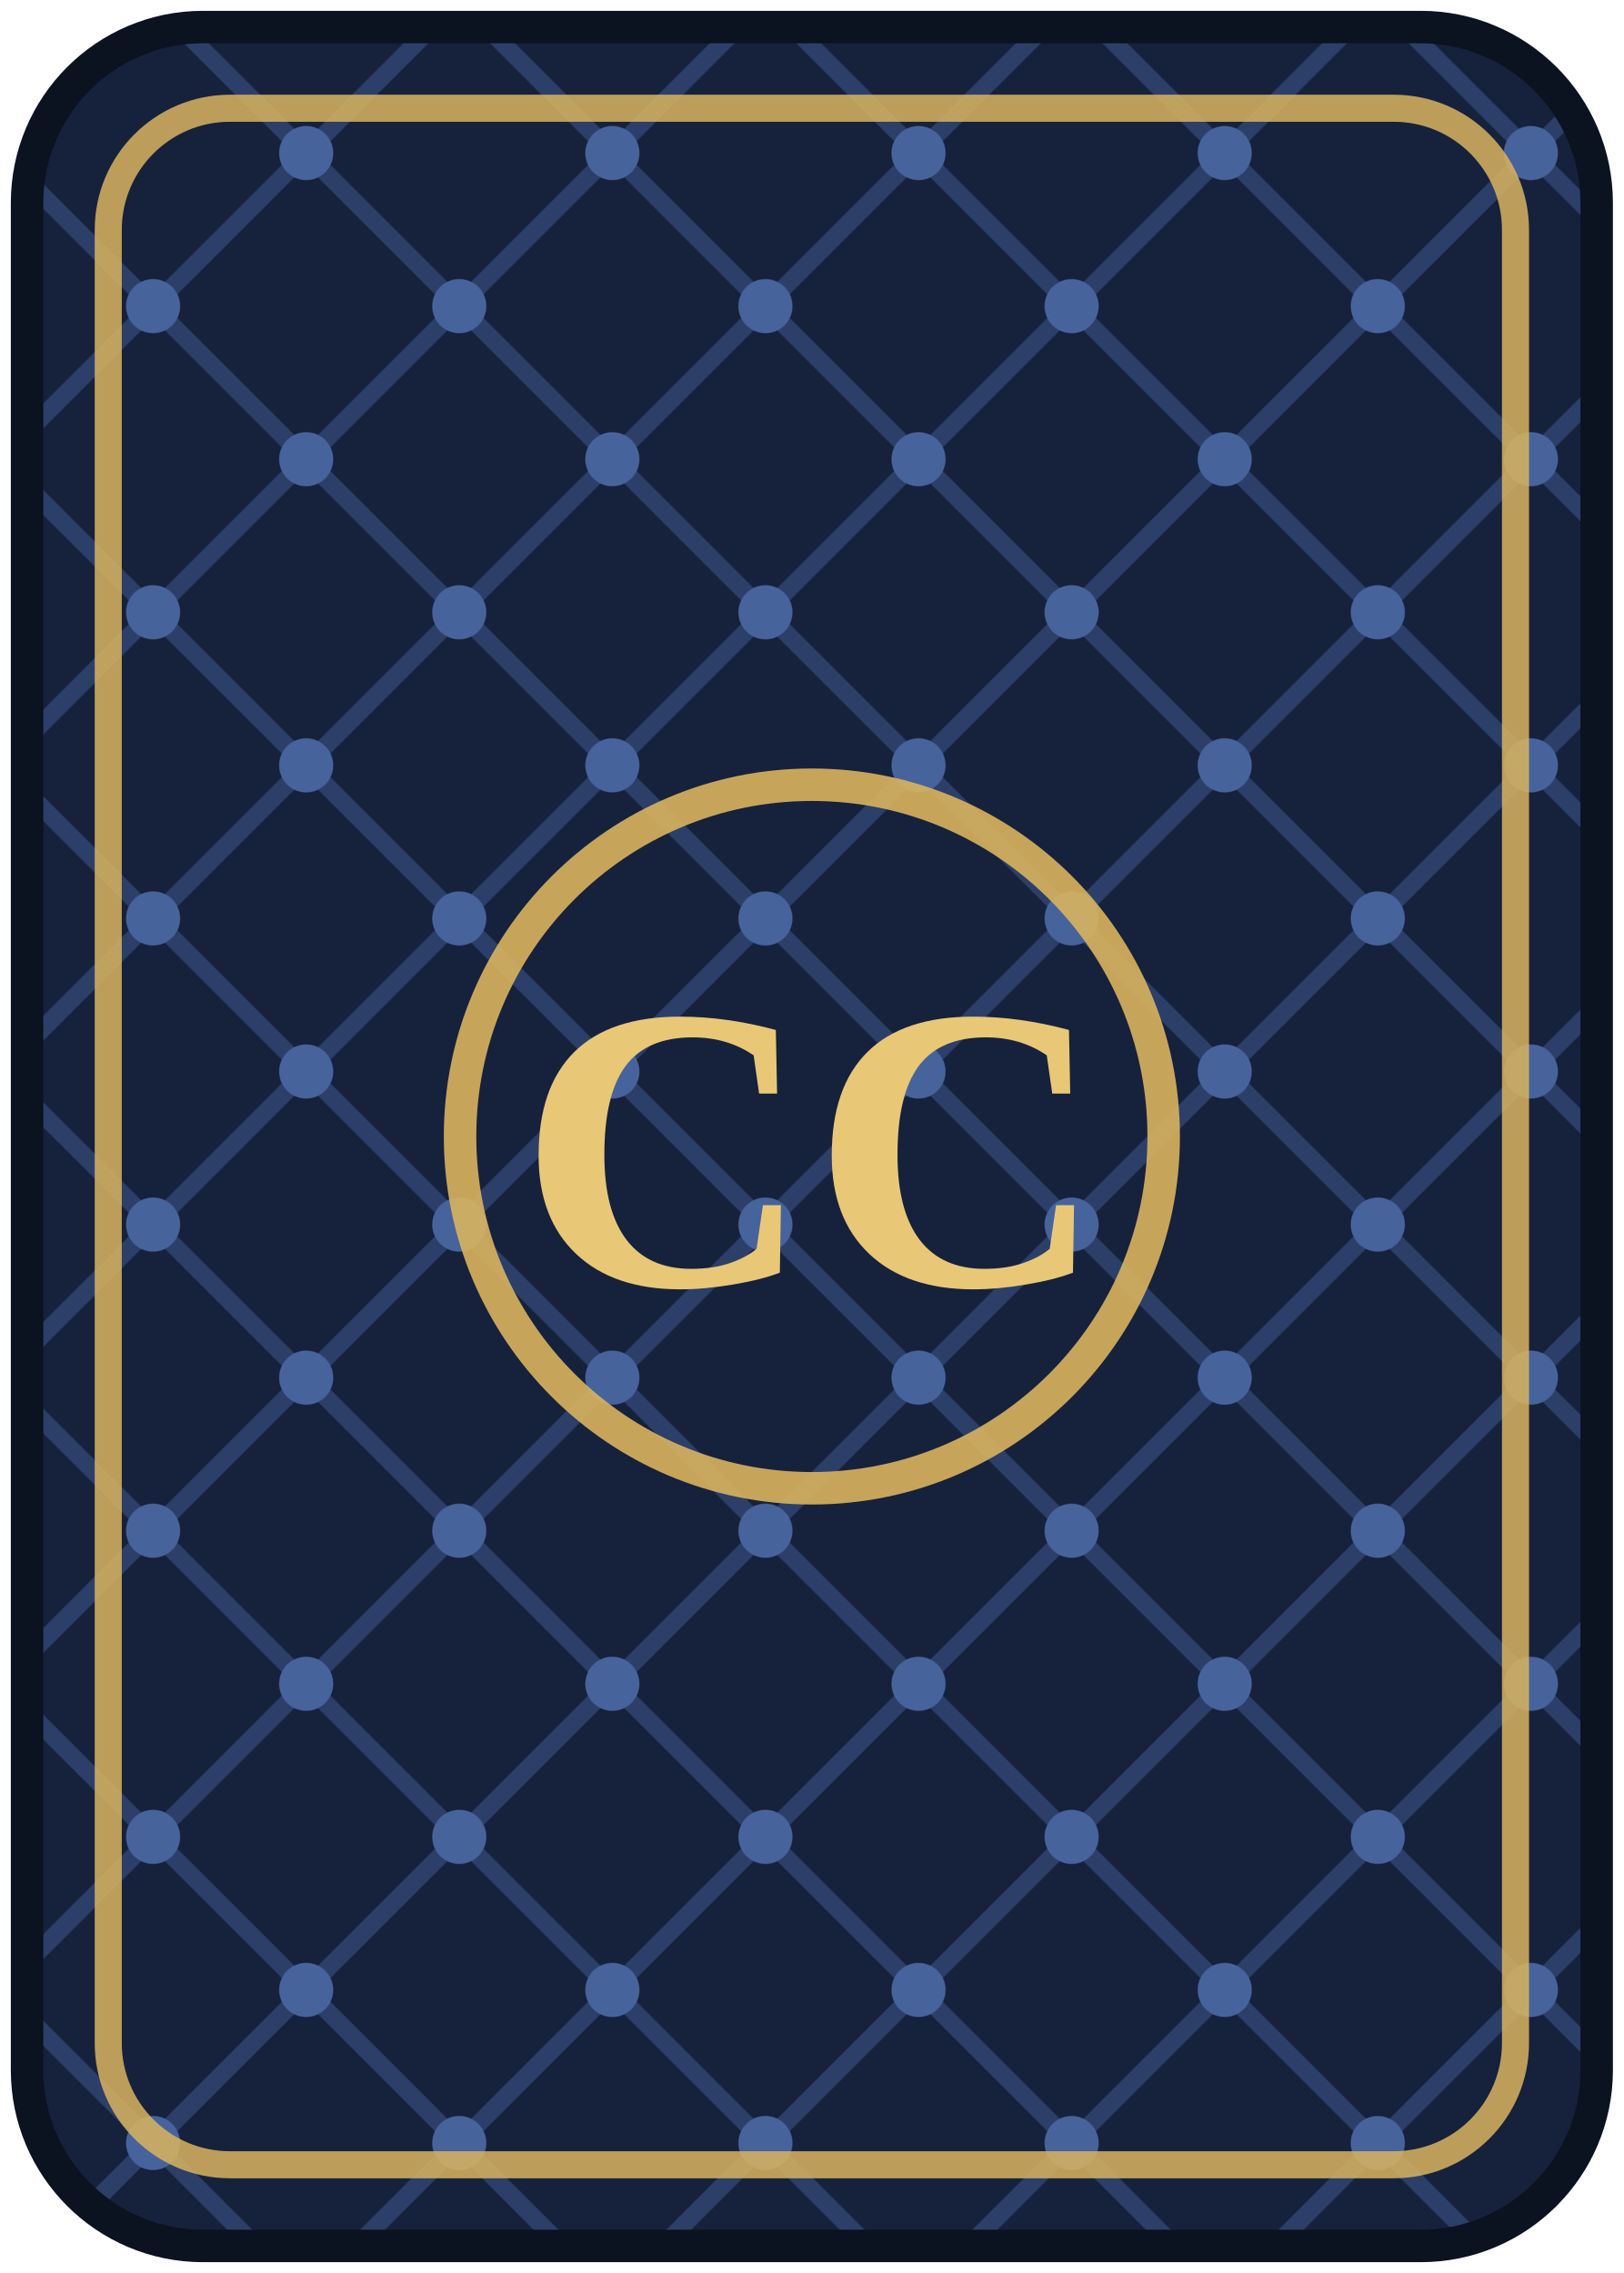
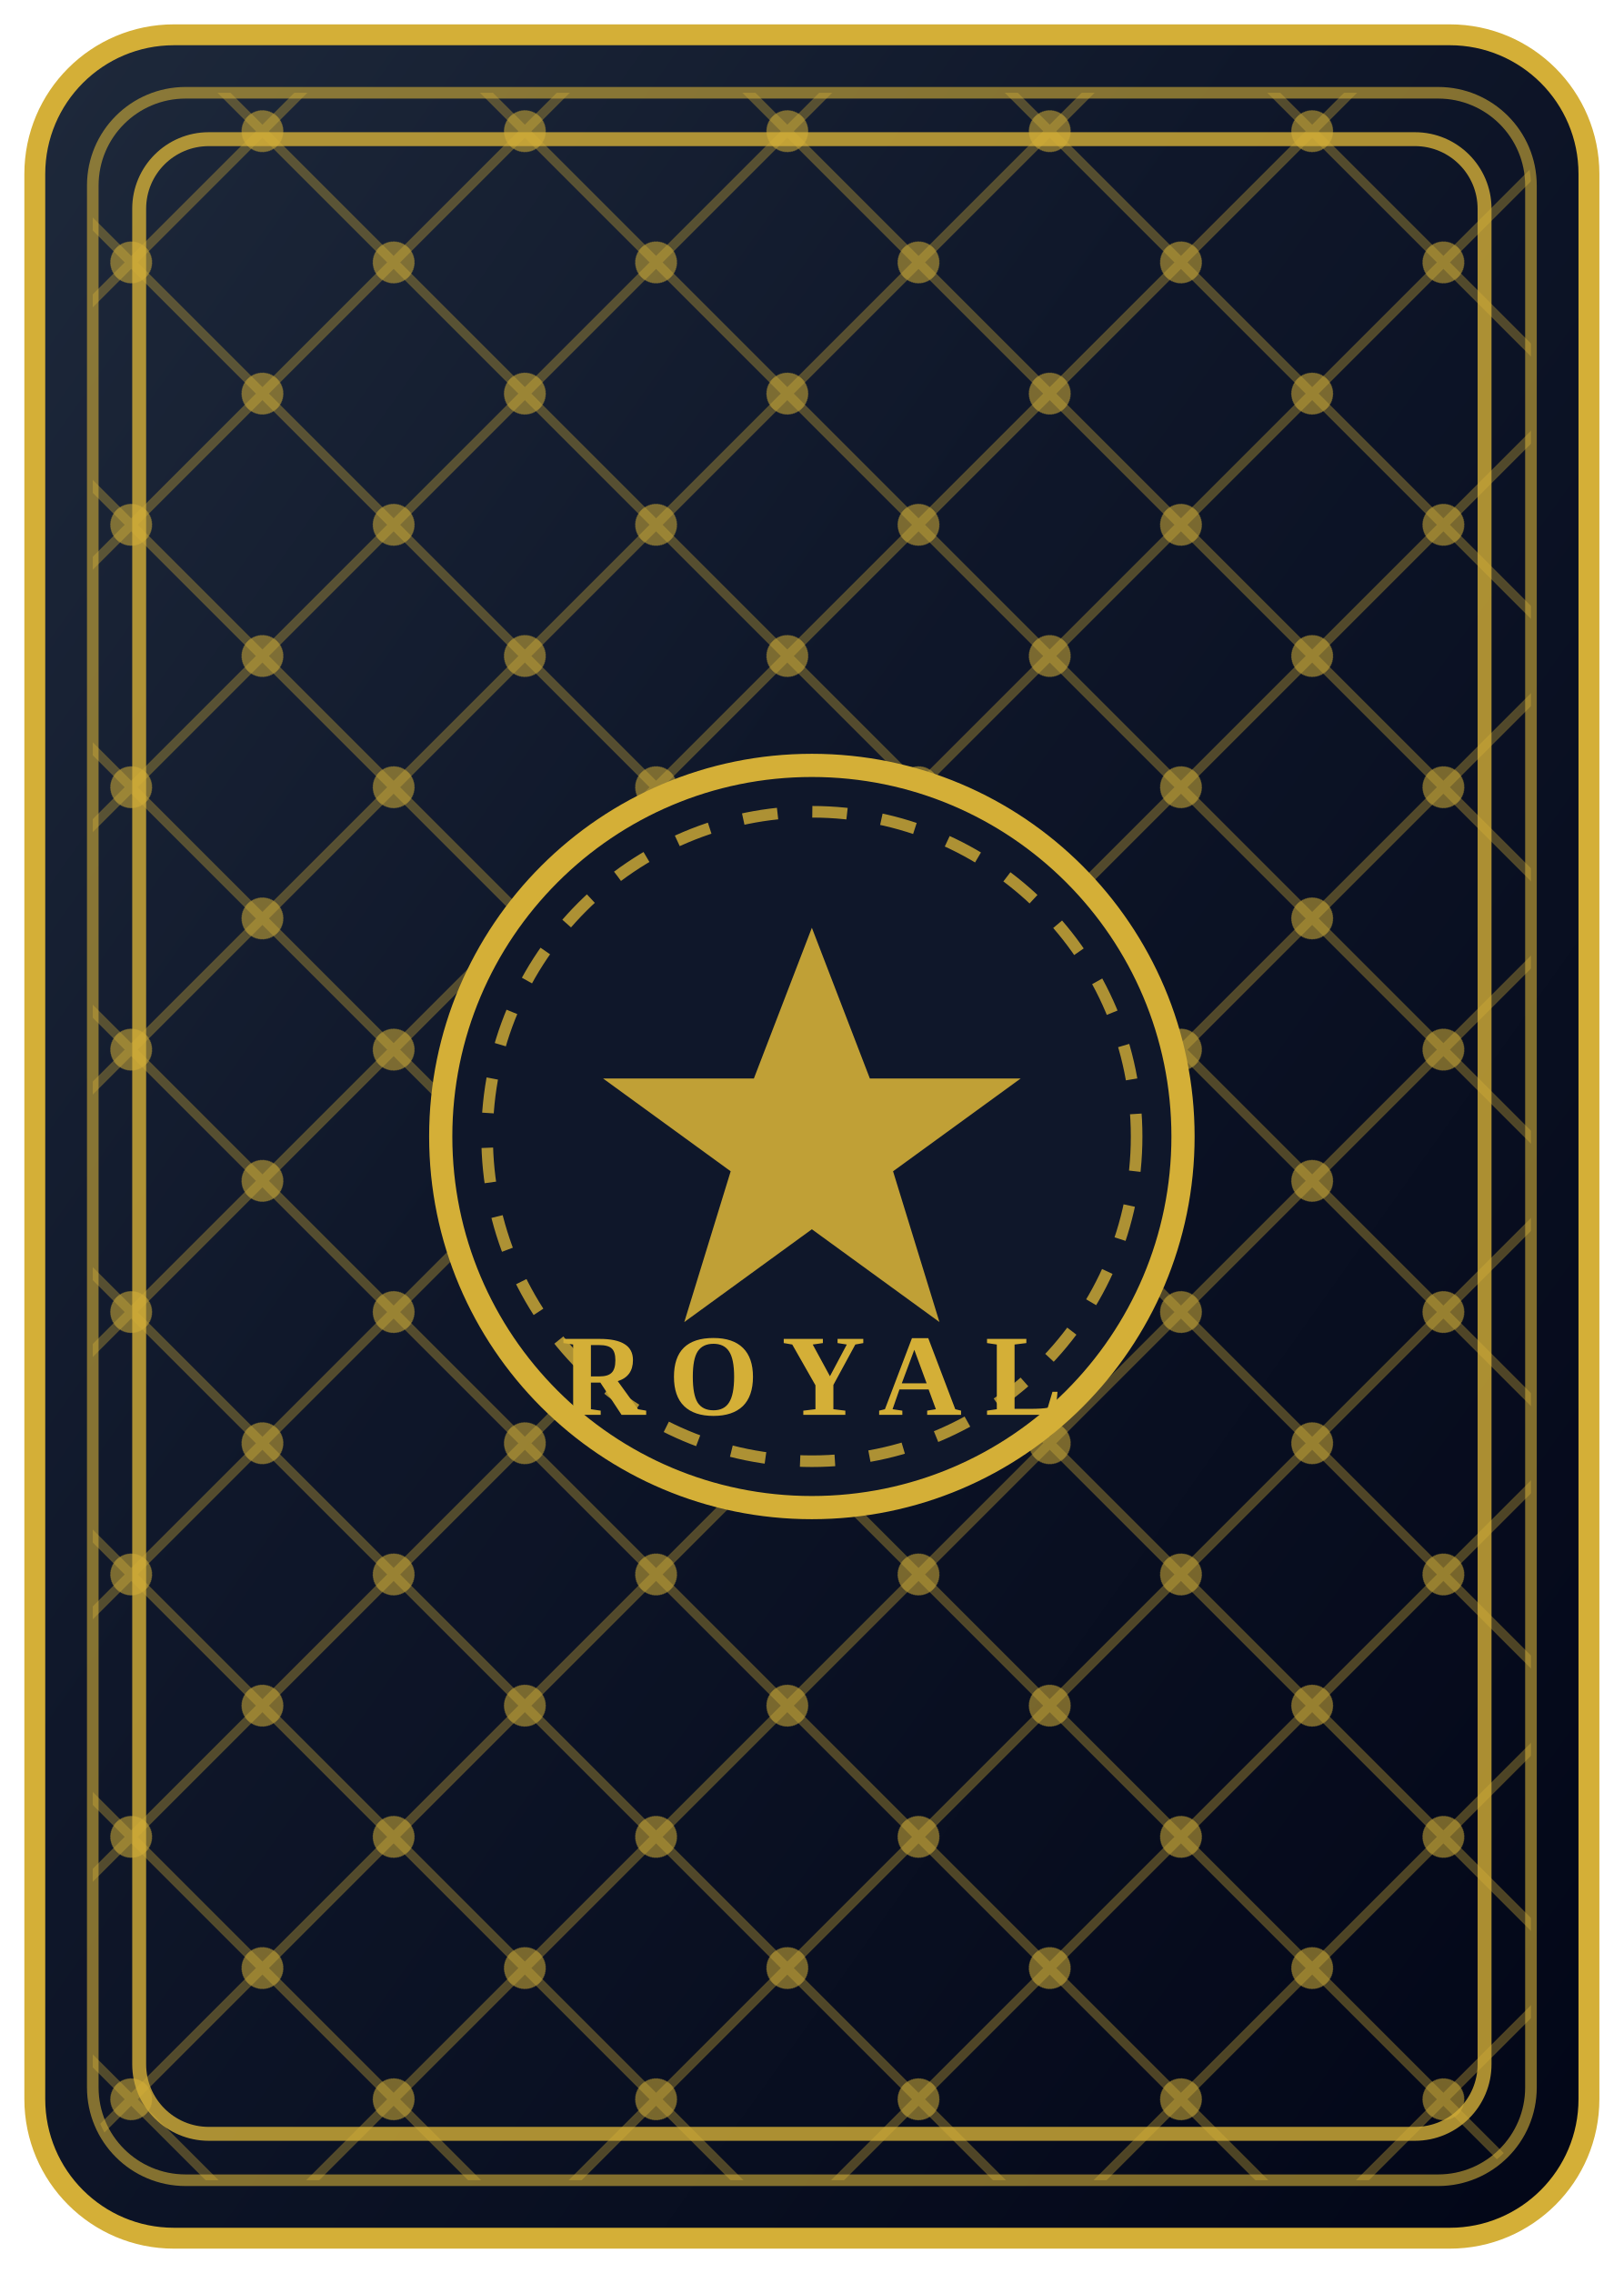
- <svg xmlns="http://www.w3.org/2000/svg" viewBox="0 0 120 168" width="120" height="168">
+ <svg xmlns="http://www.w3.org/2000/svg" viewBox="0 0 140 196" width="140" height="196">
  <defs>
-     <pattern id="lattice" width="16" height="16" patternUnits="userSpaceOnUse" patternTransform="rotate(45)">
-       <rect width="16" height="16" fill="#16213c" />
-       <path d="M0 8h16M8 0v16" stroke="#2c3f68" stroke-width="1.3" />
-       <circle cx="8" cy="8" r="2" fill="#47639c" />
+     <linearGradient id="backGrad" x1="0%" y1="0%" x2="100%" y2="100%">
+       <stop offset="0%" stop-color="#1e293b" />
+       <stop offset="40%" stop-color="#0f172a" />
+       <stop offset="100%" stop-color="#020617" />
+     </linearGradient>
+     <pattern id="luxLattice" width="16" height="16" patternUnits="userSpaceOnUse" patternTransform="rotate(45)">
+       <rect width="16" height="16" fill="transparent" />
+       <path d="M0 8 h16 M8 0 v16" stroke="#d4af37" stroke-width="0.8" opacity="0.35" />
+       <circle cx="8" cy="8" r="1.8" fill="#d4af37" opacity="0.55" />
    </pattern>
  </defs>
-   <rect x="2" y="2" width="116" height="164" rx="13" fill="url(#lattice)" stroke="#0b1220" stroke-width="2.4" />
-   <rect x="8" y="8" width="104" height="152" rx="9" fill="none" stroke="#d9b45f" stroke-opacity="0.85" stroke-width="2" />
-   <circle cx="60" cy="84" r="26" fill="none" stroke="#d9b45f" stroke-opacity="0.9" stroke-width="2.4" />
-   <text x="60" y="95" text-anchor="middle" font-family="Georgia,'Times New Roman',serif" font-size="30" font-weight="700" fill="#e8c877">CC</text>
+   <rect x="3" y="3" width="134" height="190" rx="12" fill="url(#backGrad)" stroke="#d4af37" stroke-width="1.8" />
+   <rect x="8" y="8" width="124" height="180" rx="8" fill="url(#luxLattice)" stroke="#d4af37" stroke-width="1" stroke-opacity="0.6" />
+   <rect x="12" y="12" width="116" height="172" rx="6" fill="none" stroke="#d4af37" stroke-width="1.2" opacity="0.8" />
+   <g transform="translate(70, 98)">
+     <circle cx="0" cy="0" r="32" fill="#0f172a" stroke="#d4af37" stroke-width="2" />
+     <circle cx="0" cy="0" r="28" fill="none" stroke="#d4af37" stroke-width="1" stroke-dasharray="3,3" opacity="0.8" />
+     <polygon points="0,-18 5,-5 18,-5 7,3 11,16 0,8 -11,16 -7,3 -18,-5 -5,-5" fill="#d4af37" opacity="0.9" />
+     <text x="0" y="24" font-family="'Cinzel', 'Times New Roman', serif" font-size="10" font-weight="900" text-anchor="middle" fill="#d4af37" letter-spacing="2">ROYAL</text>
+   </g>
</svg>
